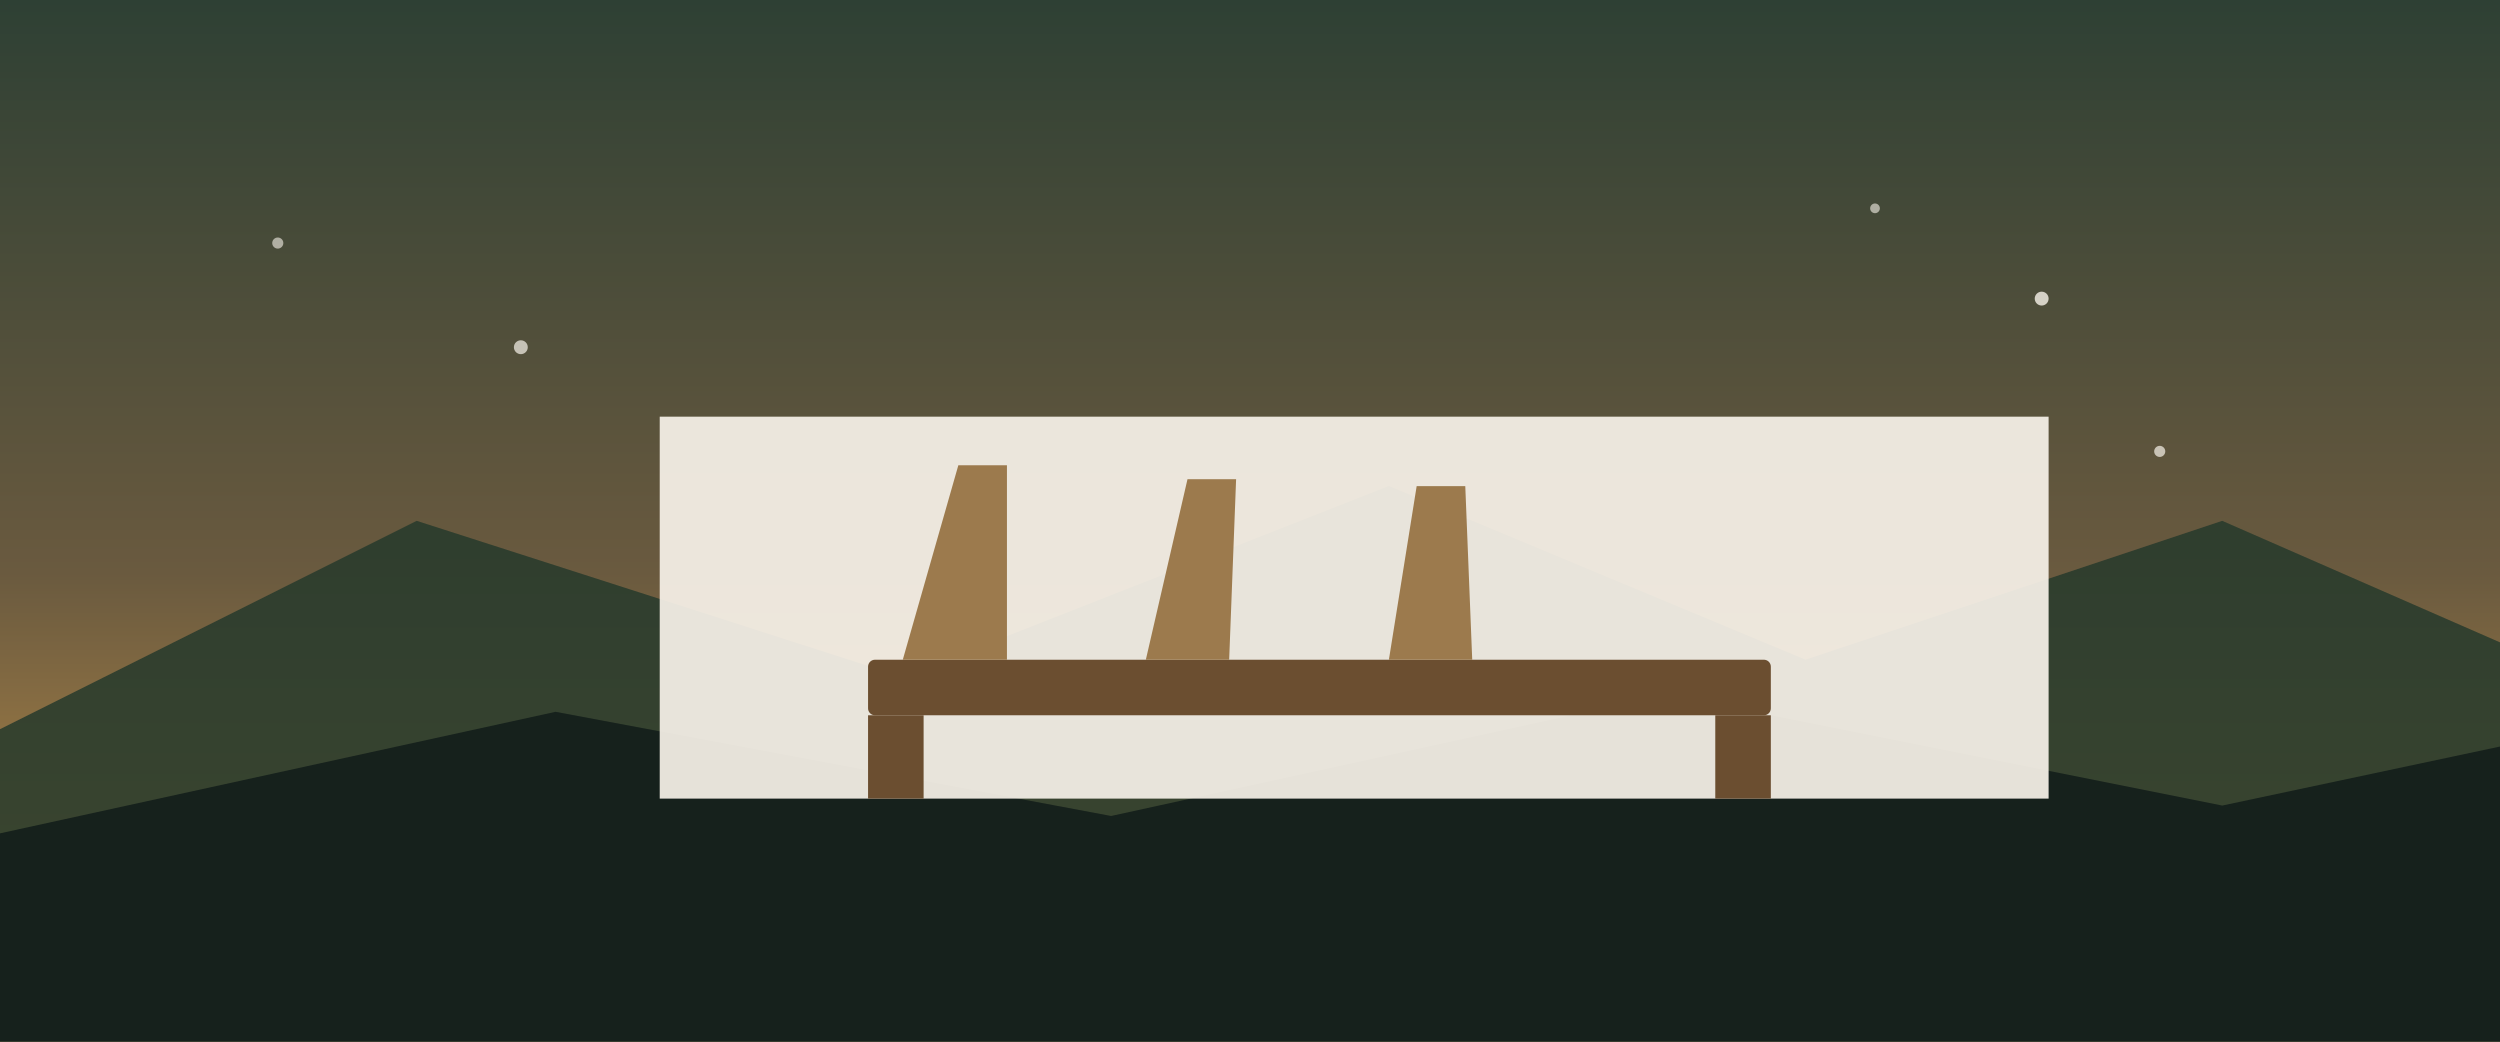
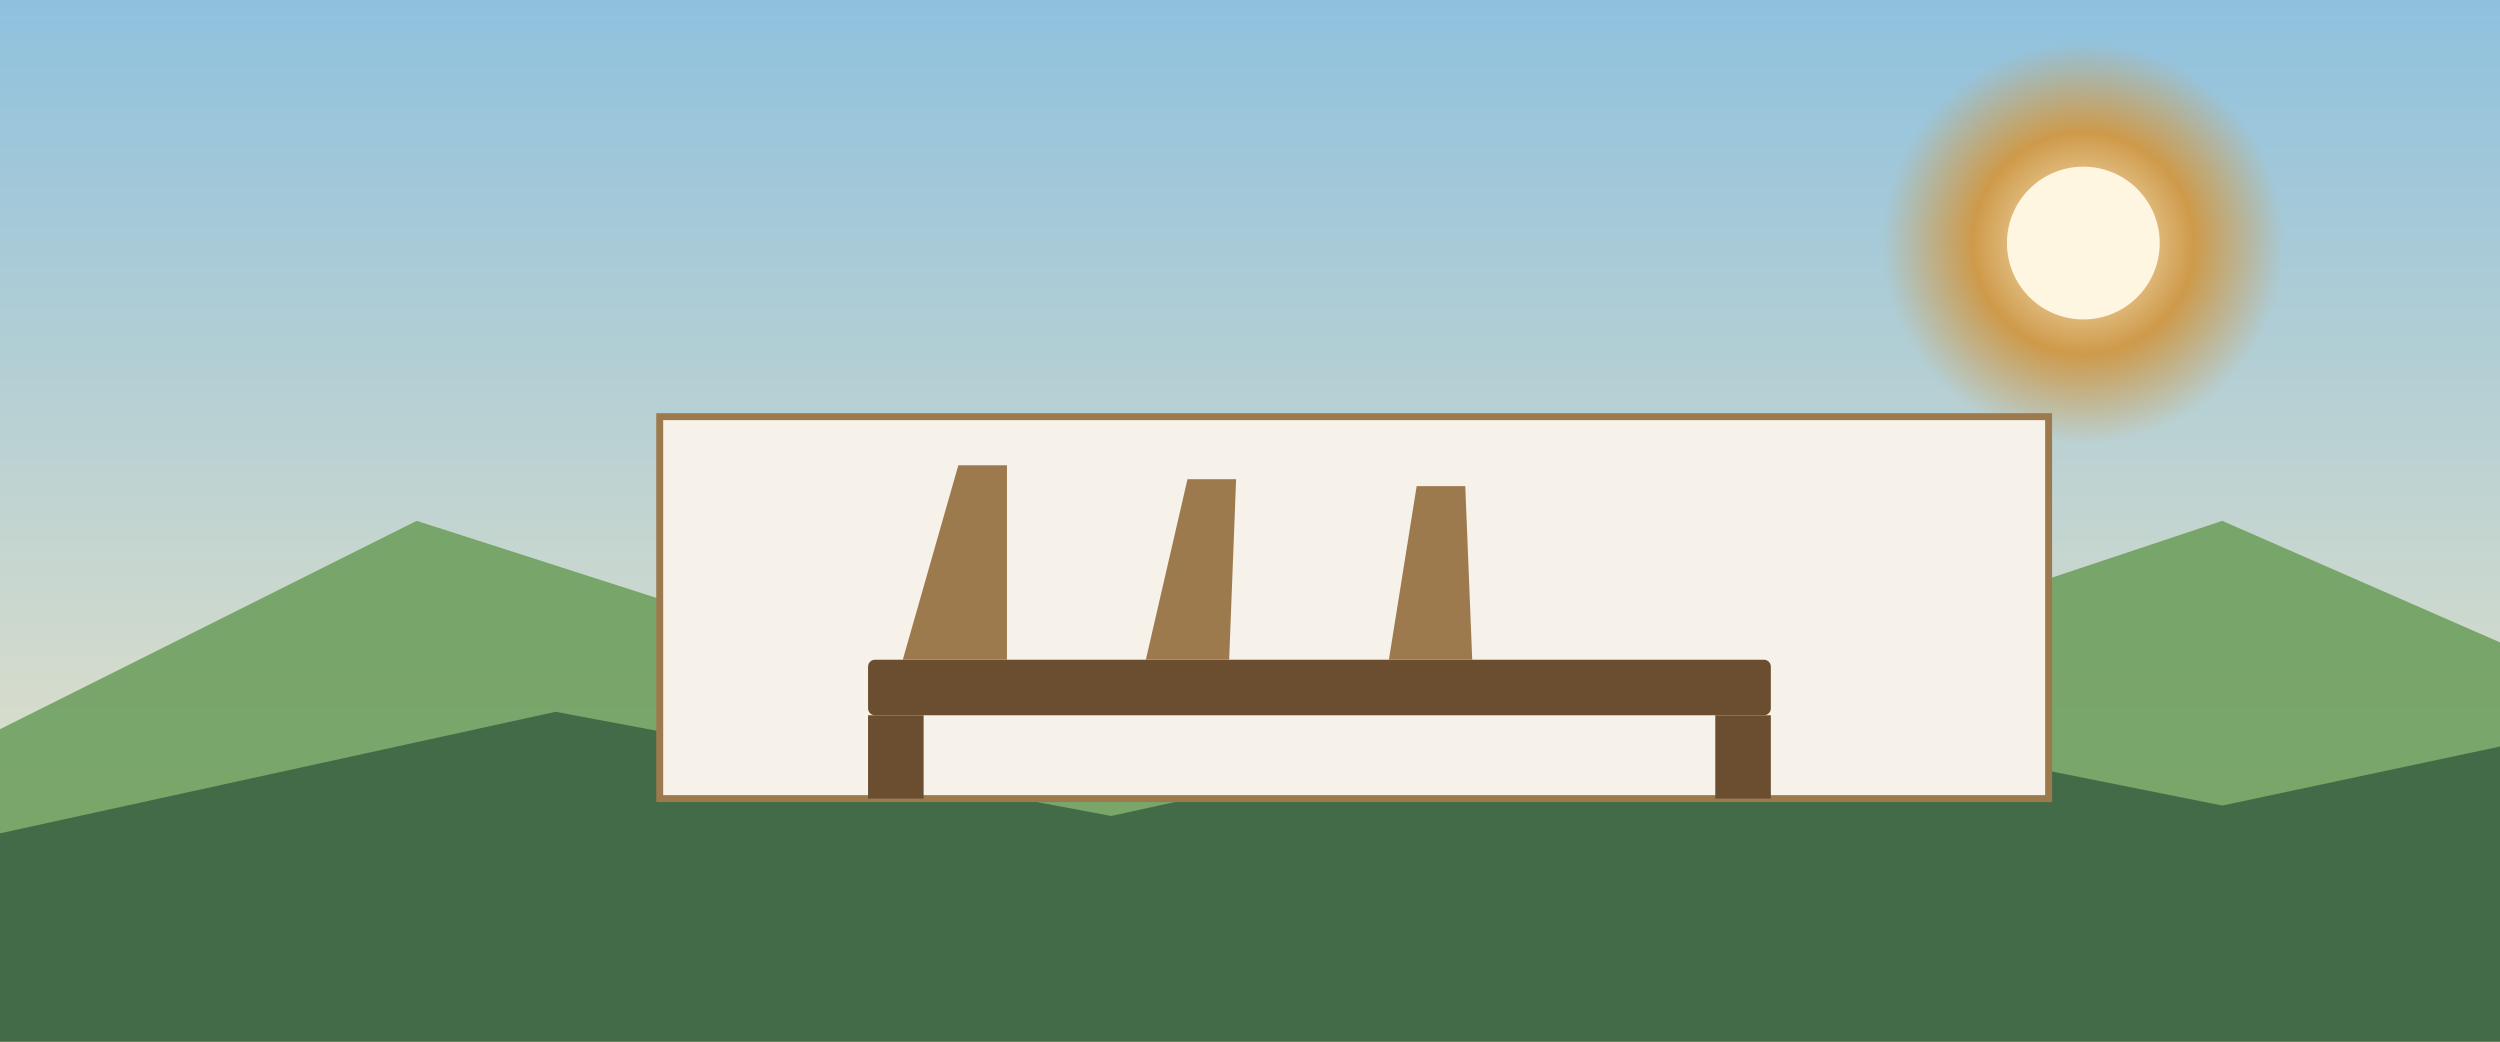
<svg xmlns="http://www.w3.org/2000/svg" viewBox="0 0 720 300" role="img" aria-label="Sitzbank, die schräg an der Hauswand lehnt">
  <defs>
    <linearGradient id="sky" x1="0" y1="0" x2="0" y2="1">
-       <stop offset="0%" stop-color="#2E4034" />
-       <stop offset="55%" stop-color="#6a5a3f" />
-       <stop offset="100%" stop-color="#CE9A4A" />
+       <stop offset="0%" stop-color="#8FC1DE" />
+       <stop offset="100%" stop-color="#F6E8C3" />
    </linearGradient>
+     <radialGradient id="sun" cx="50%" cy="50%" r="50%">
+       <stop offset="0%" stop-color="#FFF3D6" />
+       <stop offset="55%" stop-color="#CE9A4A" />
+       <stop offset="100%" stop-color="#CE9A4A" stop-opacity="0" />
+     </radialGradient>
  </defs>
  <rect width="720" height="300" fill="url(#sky)" />
-   <circle cx="588" cy="86" r="2" fill="#F7F2E9" opacity="0.8" />
-   <circle cx="622" cy="130" r="1.6" fill="#F7F2E9" opacity="0.7" />
-   <circle cx="540" cy="60" r="1.4" fill="#F7F2E9" opacity="0.6" />
-   <circle cx="80" cy="70" r="1.6" fill="#F7F2E9" opacity="0.6" />
-   <circle cx="150" cy="100" r="2" fill="#F7F2E9" opacity="0.7" />
-   <path d="M0,210 L120,150 L260,195 L400,140 L520,190 L640,150 L720,185 L720,300 L0,300 Z" fill="#26392b" opacity="0.85" />
-   <path d="M0,240 L160,205 L320,235 L480,200 L640,232 L720,215 L720,300 L0,300 Z" fill="#16211c" />
+   <circle cx="600" cy="70" r="58" fill="url(#sun)" />
+   <circle cx="600" cy="70" r="22" fill="#FFF6E2" />
+   <path d="M0,210 L120,150 L260,195 L400,140 L520,190 L640,150 L720,185 L720,300 L0,300 Z" fill="#6FA05F" opacity="0.9" />
+   <path d="M0,240 L160,205 L320,235 L480,200 L640,232 L720,215 L720,300 L0,300 Z" fill="#436B48" />
  <g transform="translate(230,120)">
-     <rect x="-40" y="0" width="400" height="110" fill="#F7F2E9" opacity="0.92" />
+     <rect x="-40" y="0" width="400" height="110" fill="#F7F2E9" stroke="#9C7A4D" stroke-width="2" />
    <rect x="20" y="70" width="260" height="16" rx="2" fill="#6B4E30" />
    <rect x="20" y="86" width="16" height="24" fill="#6B4E30" />
    <rect x="264" y="86" width="16" height="24" fill="#6B4E30" />
    <path d="M30,70 L46,14 L60,14 L60,70Z" fill="#9C7A4D" />
    <path d="M100,70 L112,18 L126,18 L124,70Z" fill="#9C7A4D" />
    <path d="M170,70 L178,20 L192,20 L194,70Z" fill="#9C7A4D" />
  </g>
</svg>
